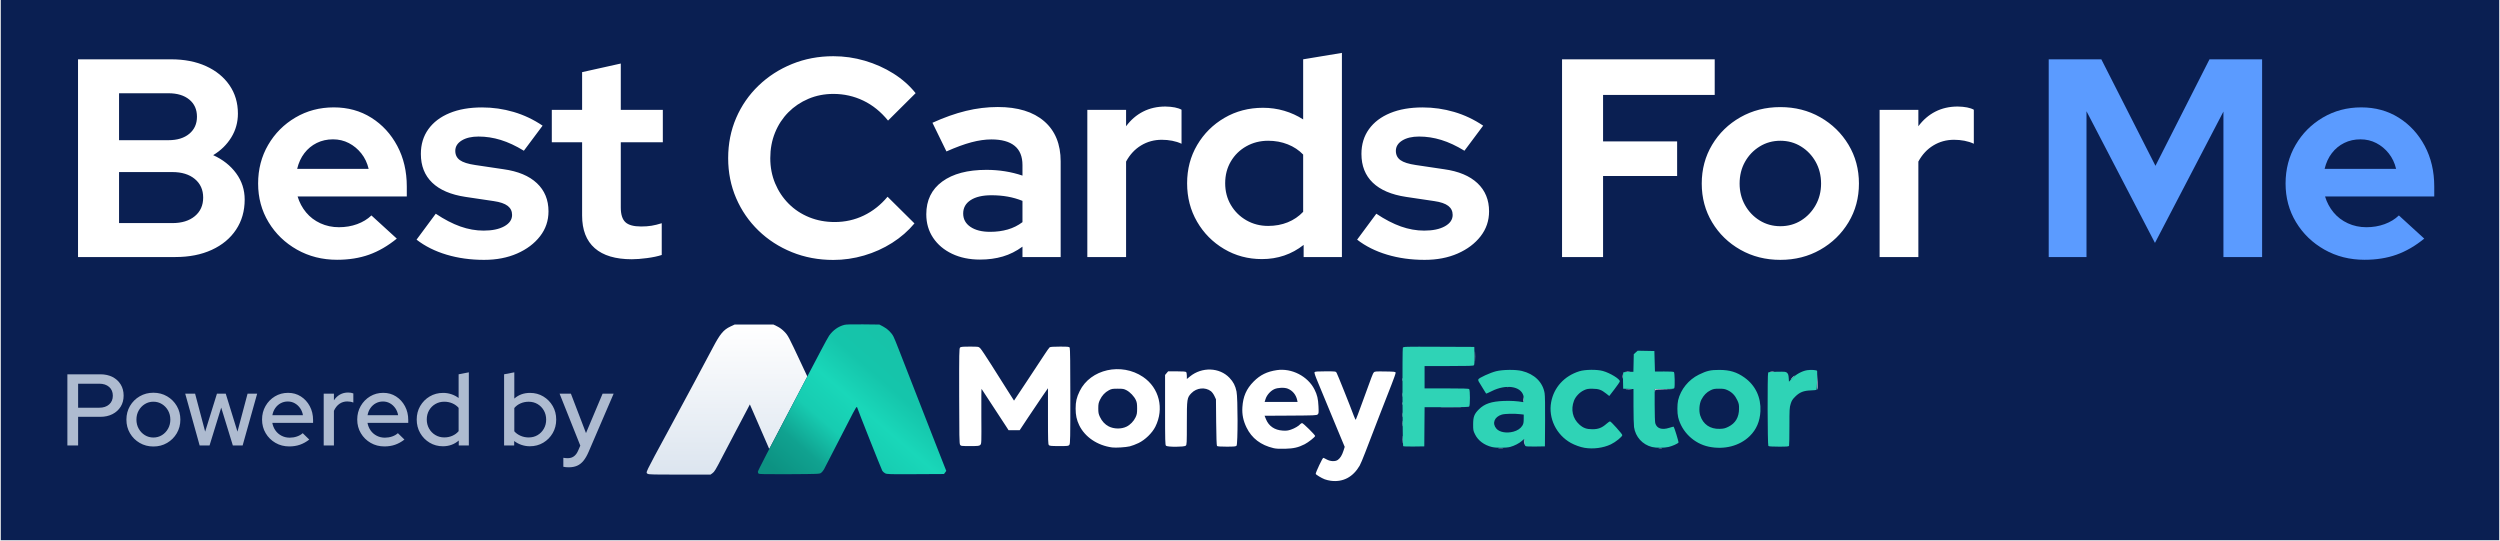
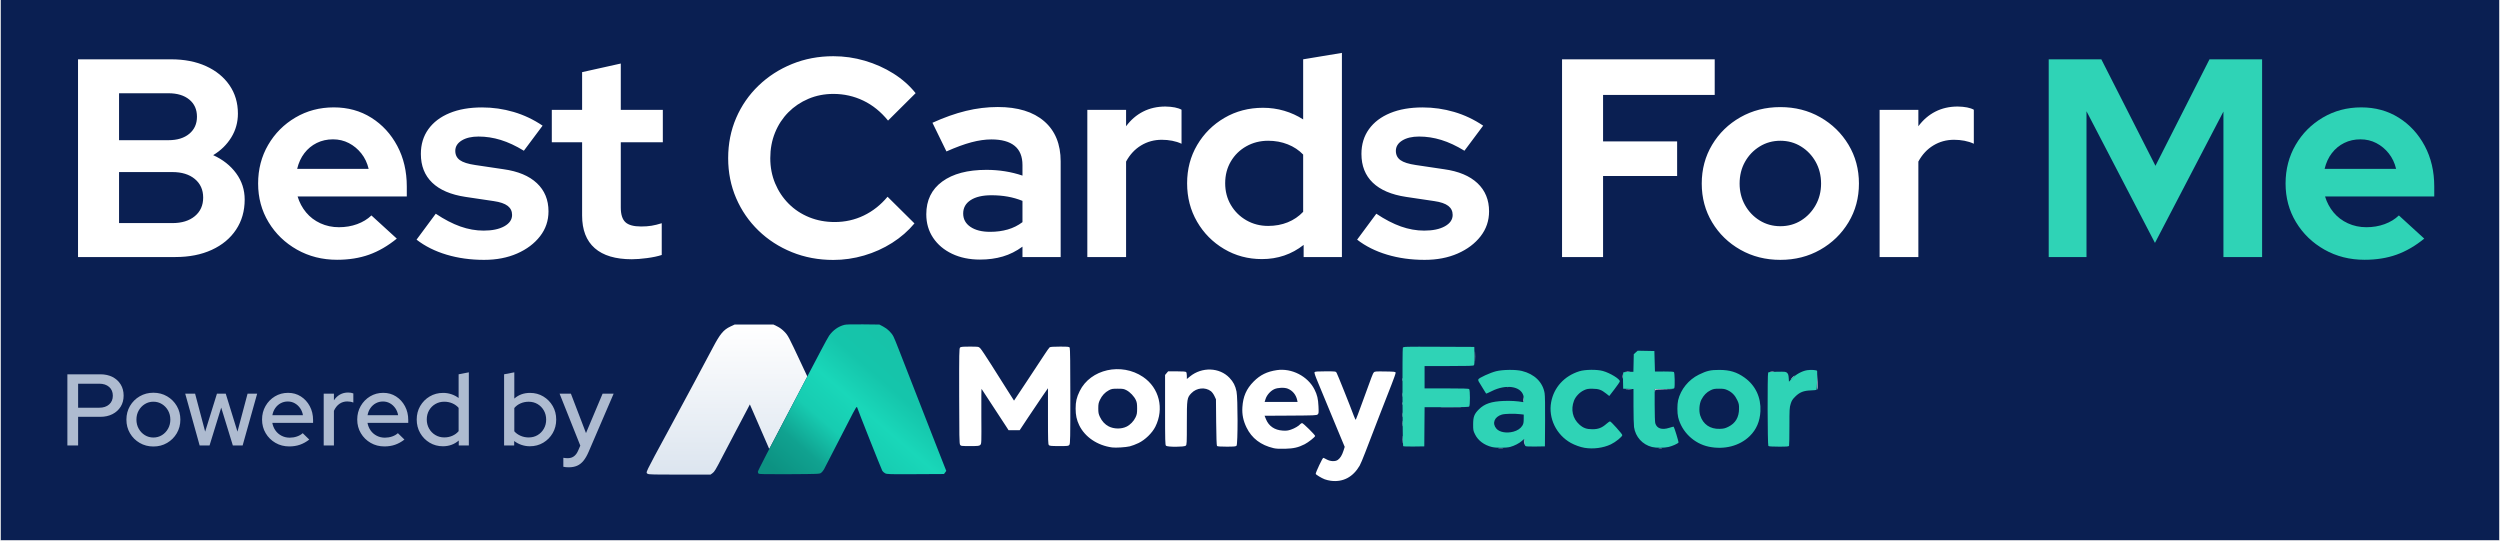
<svg xmlns="http://www.w3.org/2000/svg" viewBox="-30.0 -30.0 1263.6 273.2" width="2527" height="546" role="img" aria-label="Best Cards For Me, Powered by MoneyFactor">
  <defs>
    <linearGradient id="gwsdark" x1="0" y1="0" x2="0" y2="1">
      <stop offset="0" stop-color="#FFFFFF" />
      <stop offset="1" stop-color="#DCE5EF" />
    </linearGradient>
    <linearGradient id="gtsdark" gradientUnits="userSpaceOnUse" x1="339.1" y1="501.7" x2="532.6" y2="279.6">
      <stop offset="0.00" stop-color="#0C9282" />
      <stop offset="0.20" stop-color="#10A290" />
      <stop offset="0.40" stop-color="#17CCB1" />
      <stop offset="0.60" stop-color="#19D7B9" />
      <stop offset="0.80" stop-color="#15C5AB" />
      <stop offset="1.00" stop-color="#17C3A9" />
    </linearGradient>
  </defs>
  <rect x="-30.0" y="-30.0" width="1263.6" height="273.2" fill="#0A1F52" />
  <path fill="#FFFFFF" d="M9.05 100.0V0.0H56.087Q66.211 0.0 73.796 3.451Q81.38 6.901 85.648 13.098Q89.916 19.294 89.916 27.459Q89.916 34.044 86.563 39.502Q83.209 44.96 77.401 48.473Q84.759 51.803 89.049 57.678Q93.34 63.553 93.34 70.934Q93.34 79.608 88.972 86.17Q84.604 92.732 76.704 96.366Q68.805 100.0 58.314 100.0ZM29.799 40.903H54.797Q61.433 40.903 65.32 37.666Q69.207 34.429 69.207 29.034Q69.207 23.537 65.32 20.351Q61.433 17.165 54.797 17.165H29.799ZM29.799 82.835H56.739Q63.901 82.835 68.124 79.334Q72.346 75.833 72.346 69.93Q72.346 64.026 68.124 60.525Q63.901 57.024 56.739 57.024H29.799ZM140.07 101.388Q128.861 101.388 119.786 96.255Q110.71 91.121 105.423 82.384Q100.135 73.648 100.135 62.809Q100.135 52.01 105.208 43.294Q110.282 34.577 119 29.444Q127.718 24.31 138.396 24.31Q149.097 24.31 157.406 29.546Q165.716 34.783 170.524 43.807Q175.332 52.831 175.332 64.348V69.378H120.107Q121.477 73.915 124.402 77.435Q127.326 80.954 131.644 82.937Q135.962 84.919 141.012 84.919Q145.968 84.919 150.227 83.359Q154.487 81.799 157.443 78.964L170.274 90.684Q163.453 96.241 156.234 98.815Q149.016 101.388 140.07 101.388ZM119.879 55.408H156.038Q154.976 50.93 152.337 47.603Q149.698 44.276 146.032 42.373Q142.366 40.471 138.008 40.471Q133.507 40.471 129.801 42.302Q126.095 44.133 123.538 47.46Q120.982 50.787 119.879 55.408ZM214.409 101.429Q204.217 101.429 195.457 98.808Q186.696 96.187 180.264 91.209L189.976 78.092Q196.515 82.459 202.413 84.548Q208.31 86.638 214.185 86.638Q220.704 86.638 224.645 84.452Q228.585 82.266 228.585 78.706Q228.585 75.839 226.346 74.12Q224.107 72.4 219.302 71.708L205.026 69.584Q193.901 67.909 188.174 62.385Q182.447 56.861 182.447 47.857Q182.447 40.626 186.234 35.347Q190.022 30.068 196.966 27.2Q203.909 24.332 213.409 24.332Q221.574 24.332 229.354 26.618Q237.135 28.903 244.014 33.555L234.543 46.239Q228.441 42.507 222.849 40.784Q217.258 39.06 211.606 39.06Q206.332 39.06 203.095 41.063Q199.857 43.066 199.857 46.3Q199.857 49.31 202.179 50.989Q204.501 52.668 209.962 53.463L224.238 55.587Q235.26 57.119 241.13 62.643Q247 68.167 247 76.903Q247 83.97 242.733 89.483Q238.465 94.996 231.144 98.212Q223.823 101.429 214.409 101.429ZM289.135 101.121Q276.771 101.121 270.385 95.512Q264.0 89.903 264.0 79.012V41.944H248.674V25.555H264.0V6.489L283.562 2.133V25.555H304.825V41.944H283.562V74.964Q283.562 80.165 285.876 82.357Q288.191 84.549 293.843 84.549Q296.741 84.549 299.098 84.172Q301.455 83.795 304.272 82.897V98.956Q301.25 99.956 296.815 100.538Q292.38 101.121 289.135 101.121ZM391.062 101.469Q379.795 101.469 370.11 97.54Q360.425 93.612 353.179 86.592Q345.934 79.571 341.902 70.214Q337.871 60.857 337.871 50.0Q337.871 39.04 341.902 29.683Q345.934 20.326 353.23 13.306Q360.527 6.286 370.212 2.357Q379.897 -1.571 391.062 -1.571Q399.227 -1.571 407.006 0.716Q414.785 3.004 421.409 7.16Q428.034 11.316 432.686 17.115L418.73 30.986Q413.284 24.272 406.2 20.885Q399.117 17.499 391.062 17.499Q384.298 17.499 378.46 19.975Q372.622 22.451 368.302 26.811Q363.982 31.171 361.578 37.081Q359.173 42.99 359.173 50.0Q359.173 56.867 361.629 62.745Q364.085 68.624 368.476 73.035Q372.867 77.447 378.828 79.871Q384.789 82.296 391.759 82.296Q399.608 82.296 406.446 79.012Q413.284 75.728 418.485 69.505L432.093 82.988Q427.4 88.644 420.827 92.82Q414.254 96.996 406.598 99.232Q398.942 101.469 391.062 101.469ZM465.223 101.286Q457.264 101.286 451.13 98.366Q444.996 95.447 441.536 90.282Q438.076 85.117 438.076 78.38Q438.076 67.724 446.15 61.816Q454.223 55.907 468.495 55.907Q478.117 55.907 486.724 58.815V53.491Q486.724 46.972 482.739 43.744Q478.755 40.515 471.008 40.515Q466.338 40.515 460.878 41.964Q455.419 43.413 448.272 46.596L441.193 32.091Q450.036 28.068 458.096 26.098Q466.155 24.127 474.266 24.127Q489.376 24.127 497.708 31.325Q506.04 38.523 506.04 51.652V100.0H486.724V94.744Q482.072 98.169 476.8 99.727Q471.527 101.286 465.223 101.286ZM456.737 77.992Q456.737 82.247 460.423 84.75Q464.109 87.253 470.364 87.253Q475.151 87.253 479.257 86.074Q483.362 84.895 486.724 82.354V71.594Q483.117 70.133 479.245 69.443Q475.374 68.753 471.038 68.753Q464.314 68.753 460.525 71.204Q456.737 73.656 456.737 77.992ZM519.523 100.0V25.555H539.125V33.851Q542.718 28.998 547.739 26.44Q552.759 23.881 559.022 23.881Q564.481 23.984 567.173 25.497V42.702Q565.008 41.68 562.433 41.189Q559.857 40.698 557.179 40.698Q551.429 40.698 546.705 43.56Q541.982 46.423 539.125 51.718V100.0ZM607.839 101.04Q597.326 101.04 588.69 95.921Q580.054 90.802 575.023 82.123Q569.992 73.443 569.992 62.706Q569.992 51.97 575.085 43.325Q580.179 34.68 588.901 29.598Q597.623 24.515 608.392 24.515Q613.926 24.515 619.081 26.022Q624.237 27.529 628.684 30.4V0.0L648.286 -3.25V100.0H628.93V93.865Q619.809 101.04 607.839 101.04ZM610.994 84.263Q616.374 84.263 620.877 82.442Q625.38 80.62 628.684 77.137V48.173Q625.483 44.833 620.899 43.011Q616.314 41.189 610.994 41.189Q604.914 41.189 599.944 43.986Q594.975 46.782 592.11 51.648Q589.246 56.514 589.246 62.666Q589.246 68.787 592.13 73.683Q595.014 78.579 599.971 81.421Q604.929 84.263 610.994 84.263ZM690.123 101.429Q679.932 101.429 671.171 98.808Q662.41 96.187 655.978 91.209L665.69 78.092Q672.229 82.459 678.127 84.548Q684.024 86.638 689.899 86.638Q696.419 86.638 700.359 84.452Q704.3 82.266 704.3 78.706Q704.3 75.839 702.06 74.12Q699.821 72.4 695.016 71.708L680.74 69.584Q669.616 67.909 663.888 62.385Q658.161 56.861 658.161 47.857Q658.161 40.626 661.949 35.347Q665.736 30.068 672.68 27.2Q679.624 24.332 689.123 24.332Q697.288 24.332 705.068 26.618Q712.849 28.903 719.728 33.555L710.258 46.239Q704.155 42.507 698.563 40.784Q692.972 39.06 687.32 39.06Q682.046 39.06 678.809 41.063Q675.572 43.066 675.572 46.3Q675.572 49.31 677.893 50.989Q680.215 52.668 685.676 53.463L699.952 55.587Q710.974 57.119 716.844 62.643Q722.714 68.167 722.714 76.903Q722.714 83.97 718.447 89.483Q714.179 94.996 706.858 98.212Q699.537 101.429 690.123 101.429ZM759.622 100.0V0.0H836.837V18.026H780.37V41.529H817.827V59.002H780.37V100.0ZM870.03 101.429Q858.861 101.429 849.823 96.309Q840.784 91.189 835.531 82.433Q830.278 73.677 830.278 62.844Q830.278 52.01 835.531 43.225Q840.784 34.441 849.823 29.304Q858.861 24.167 870.03 24.167Q881.211 24.167 890.217 29.298Q899.224 34.428 904.503 43.202Q909.783 51.976 909.783 62.832Q909.783 73.688 904.503 82.44Q899.224 91.193 890.217 96.311Q881.211 101.429 870.03 101.429ZM870.03 84.406Q875.879 84.406 880.517 81.517Q885.155 78.628 887.894 73.738Q890.632 68.849 890.632 62.848Q890.632 56.736 887.901 51.856Q885.171 46.976 880.485 44.083Q875.8 41.189 870.042 41.189Q864.284 41.189 859.587 44.083Q854.889 46.976 852.159 51.838Q849.429 56.701 849.429 62.849Q849.429 68.846 852.159 73.733Q854.889 78.62 859.579 81.513Q864.268 84.406 870.03 84.406ZM920.237 100.0V25.555H939.839V33.851Q943.433 28.998 948.453 26.44Q953.473 23.881 959.737 23.881Q965.195 23.984 967.887 25.497V42.702Q965.722 41.68 963.147 41.189Q960.572 40.698 957.893 40.698Q952.143 40.698 947.42 43.56Q942.696 46.423 939.839 51.718V100.0Z" />
-   <path fill="#5B9BFF" d="M1005.765 100.0V0.0H1032.378L1059.749 53.863L1087.078 0.0H1113.692V100.0H1094.131V26.425L1059.503 92.857L1024.875 26.26V100.0ZM1165.499 101.388Q1154.29 101.388 1145.214 96.255Q1136.139 91.121 1130.851 82.384Q1125.563 73.648 1125.563 62.809Q1125.563 52.01 1130.637 43.294Q1135.71 34.577 1144.429 29.444Q1153.147 24.31 1163.825 24.31Q1174.525 24.31 1182.835 29.546Q1191.145 34.783 1195.953 43.807Q1200.761 52.831 1200.761 64.348V69.378H1145.535Q1146.906 73.915 1149.83 77.435Q1152.755 80.954 1157.073 82.937Q1161.39 84.919 1166.441 84.919Q1171.396 84.919 1175.656 83.359Q1179.915 81.799 1182.871 78.964L1195.702 90.684Q1188.881 96.241 1181.663 98.815Q1174.445 101.388 1165.499 101.388ZM1145.308 55.408H1181.467Q1180.404 50.93 1177.766 47.603Q1175.127 44.276 1171.461 42.373Q1167.795 40.471 1163.437 40.471Q1158.936 40.471 1155.229 42.302Q1151.523 44.133 1148.967 47.46Q1146.411 50.787 1145.308 55.408Z" />
+   <path fill="#2FD3B6" d="M1005.765 100.0V0.0H1032.378L1059.749 53.863L1087.078 0.0H1113.692V100.0H1094.131V26.425L1059.503 92.857L1024.875 26.26V100.0ZM1165.499 101.388Q1154.29 101.388 1145.214 96.255Q1136.139 91.121 1130.851 82.384Q1125.563 73.648 1125.563 62.809Q1125.563 52.01 1130.637 43.294Q1135.71 34.577 1144.429 29.444Q1153.147 24.31 1163.825 24.31Q1174.525 24.31 1182.835 29.546Q1191.145 34.783 1195.953 43.807Q1200.761 52.831 1200.761 64.348V69.378H1145.535Q1146.906 73.915 1149.83 77.435Q1152.755 80.954 1157.073 82.937Q1161.39 84.919 1166.441 84.919Q1171.396 84.919 1175.656 83.359Q1179.915 81.799 1182.871 78.964L1195.702 90.684Q1188.881 96.241 1181.663 98.815Q1174.445 101.388 1165.499 101.388ZM1145.308 55.408H1181.467Q1180.404 50.93 1177.766 47.603Q1175.127 44.276 1171.461 42.373Q1167.795 40.471 1163.437 40.471Q1158.936 40.471 1155.229 42.302Q1151.523 44.133 1148.967 47.46Q1146.411 50.787 1145.308 55.408Z" />
  <path fill="#AEBBD0" d="M3.666 195.31V159.31H20.306Q23.855 159.31 26.498 160.665Q29.142 162.02 30.628 164.445Q32.115 166.871 32.115 170.085Q32.115 173.253 30.628 175.671Q29.142 178.088 26.473 179.454Q23.803 180.819 20.306 180.819H9.096V195.31ZM9.096 176.213H19.781Q22.922 176.213 24.788 174.56Q26.653 172.907 26.653 170.136Q26.653 167.35 24.788 165.708Q22.922 164.065 19.781 164.065H9.096ZM47.166 195.824Q43.36 195.824 40.248 194.021Q37.137 192.218 35.329 189.134Q33.52 186.05 33.52 182.235Q33.52 178.419 35.329 175.331Q37.137 172.243 40.248 170.438Q43.36 168.632 47.166 168.632Q51.004 168.632 54.095 170.437Q57.187 172.242 58.999 175.328Q60.812 178.414 60.812 182.233Q60.812 186.052 58.999 189.135Q57.187 192.218 54.095 194.021Q51.004 195.824 47.166 195.824ZM47.166 191.284Q49.572 191.284 51.512 190.071Q53.451 188.859 54.597 186.806Q55.742 184.754 55.742 182.236Q55.742 179.67 54.598 177.634Q53.454 175.598 51.507 174.385Q49.56 173.172 47.168 173.172Q44.775 173.172 42.827 174.385Q40.878 175.598 39.734 177.632Q38.59 179.665 38.59 182.236Q38.59 184.754 39.734 186.806Q40.878 188.858 42.826 190.071Q44.773 191.284 47.166 191.284ZM70.565 195.31 63.267 169.11H68.26L73.35 188.304L79.314 169.11H83.761L89.689 188.32L94.799 169.11H99.653L92.304 195.31H87.352L81.47 176.157L75.568 195.31ZM115.859 195.788Q112.017 195.788 108.9 193.983Q105.783 192.177 103.955 189.097Q102.126 186.016 102.126 182.2Q102.126 178.419 103.877 175.357Q105.629 172.294 108.617 170.489Q111.605 168.684 115.278 168.684Q118.894 168.684 121.746 170.504Q124.598 172.325 126.264 175.434Q127.931 178.543 127.931 182.432V183.878H107.32Q107.706 186.026 108.909 187.723Q110.112 189.419 111.988 190.39Q113.865 191.362 116.091 191.362Q118.004 191.362 119.752 190.768Q121.5 190.174 122.693 189.089L126.002 192.321Q123.719 194.085 121.27 194.937Q118.822 195.788 115.859 195.788ZM107.345 180.008H122.809Q122.47 177.988 121.37 176.425Q120.269 174.862 118.671 173.963Q117.072 173.063 115.16 173.063Q113.196 173.063 111.561 173.937Q109.926 174.811 108.824 176.374Q107.721 177.936 107.345 180.008ZM133.307 195.31V169.11H138.475V172.483Q139.704 170.586 141.522 169.558Q143.34 168.529 145.66 168.529Q147.26 168.545 148.294 168.982V173.609Q147.579 173.306 146.802 173.172Q146.025 173.038 145.232 173.038Q142.99 173.038 141.247 174.261Q139.504 175.485 138.475 177.778V195.31ZM163.996 195.788Q160.154 195.788 157.037 193.983Q153.92 192.177 152.092 189.097Q150.263 186.016 150.263 182.2Q150.263 178.419 152.015 175.357Q153.766 172.294 156.754 170.489Q159.743 168.684 163.415 168.684Q167.031 168.684 169.883 170.504Q172.735 172.325 174.402 175.434Q176.068 178.543 176.068 182.432V183.878H155.457Q155.843 186.026 157.046 187.723Q158.249 189.419 160.126 190.39Q162.002 191.362 164.228 191.362Q166.141 191.362 167.889 190.768Q169.637 190.174 170.83 189.089L174.14 192.321Q171.856 194.085 169.407 194.937Q166.959 195.788 163.996 195.788ZM155.483 180.008H170.947Q170.607 177.988 169.507 176.425Q168.407 174.862 166.808 173.963Q165.209 173.063 163.297 173.063Q161.333 173.063 159.698 173.937Q158.063 174.811 156.961 176.374Q155.858 177.936 155.483 180.008ZM193.588 195.705Q189.91 195.705 186.89 193.902Q183.869 192.099 182.109 189.042Q180.349 185.985 180.349 182.184Q180.349 178.384 182.118 175.347Q183.888 172.309 186.921 170.512Q189.955 168.714 193.701 168.714Q195.85 168.714 197.853 169.375Q199.856 170.036 201.543 171.305V159.31L206.71 158.311V195.31H201.609V192.801Q198.262 195.705 193.588 195.705ZM194.273 191.233Q196.489 191.233 198.378 190.405Q200.267 189.578 201.543 188.066V176.287Q200.283 174.827 198.381 173.999Q196.48 173.172 194.273 173.172Q191.802 173.172 189.782 174.341Q187.763 175.509 186.599 177.543Q185.434 179.577 185.434 182.148Q185.434 184.715 186.602 186.768Q187.769 188.822 189.786 190.027Q191.804 191.233 194.273 191.233ZM224.542 195.31V159.31L229.709 158.311V171.588Q232.97 168.714 237.664 168.714Q241.393 168.714 244.387 170.52Q247.38 172.325 249.141 175.362Q250.903 178.399 250.903 182.2Q250.903 186 249.134 189.055Q247.364 192.11 244.348 193.908Q241.331 195.705 237.551 195.705Q235.397 195.705 233.363 195.019Q231.329 194.333 229.643 193.048V195.31ZM236.979 191.248Q239.504 191.248 241.494 190.061Q243.483 188.873 244.65 186.837Q245.818 184.801 245.818 182.236Q245.818 179.67 244.65 177.616Q243.483 175.562 241.486 174.375Q239.488 173.187 236.979 173.187Q234.763 173.187 232.874 174.015Q230.985 174.842 229.709 176.354V188.133Q230.969 189.578 232.892 190.413Q234.815 191.248 236.979 191.248ZM257.232 206.346Q256.434 206.346 255.706 206.269Q254.978 206.192 254.505 206.074V201.529Q255.426 201.735 256.789 201.735Q260.369 201.735 262.009 197.878L263.088 195.382L252.612 169.11H258.33L265.965 189.04L274.361 169.11H279.946L267.29 198.532Q266.086 201.325 264.682 203.046Q263.277 204.767 261.469 205.557Q259.66 206.346 257.232 206.346Z" />
  <g transform="translate(268.37 65.25) scale(0.29762)">
    <path fill-rule="evenodd" fill="url(#gwsdark)" d="M96.91 485.23C93.16 482.60 90.98 487.18 131.99 411.50C156.54 366.18 196.40 291.88 207.57 270.59C219.68 247.52 225.66 240.33 237.22 234.91L244.50 231.50L277.50 231.50L310.50 231.50L317.06 234.71C321.33 236.80 325.62 240.02 329.34 243.92C335.39 250.26 336.01 251.44 358.61 299.65L368.06 319.80L355.20 344.15C348.12 357.54 336.10 380.43 328.49 395.00C320.87 409.57 312.10 426.33 309.00 432.23L303.35 442.96L295.22 424.23C290.75 413.93 283.33 396.89 278.74 386.36L270.39 367.21L265.36 376.86C262.60 382.16 254.03 398.43 246.32 413.00C238.61 427.57 228.58 446.70 224.03 455.50C211.92 478.89 210.22 481.71 206.69 484.22L203.50 486.50L151.16 486.53C108.98 486.56 98.46 486.31 96.91 485.23Z" />
    <path fill-rule="evenodd" fill="url(#gtsdark)" d="M285.23 484.83C284.55 484.15 284.00 482.78 284.00 481.77C284.00 479.86 298.95 451.00 359.74 335.50C370.74 314.60 384.80 287.82 390.99 276.00C397.18 264.18 403.50 252.70 405.03 250.50C411.52 241.19 420.82 234.58 431.07 232.00C434.13 231.23 444.70 230.96 463.07 231.18L490.50 231.50L496.85 234.82C504.26 238.68 511.15 245.38 514.49 251.98C515.79 254.54 519.78 264.26 523.37 273.57C526.95 282.88 533.79 300.40 538.56 312.50C543.33 324.60 554.31 352.73 562.96 375.00C571.61 397.27 584.42 430.07 591.44 447.88L604.19 480.26L602.24 482.88L600.28 485.50L551.89 485.76C507.05 486.00 503.26 485.89 500.17 484.23C498.34 483.25 496.21 481.33 495.43 479.97C493.73 476.98 453.00 374.33 453.00 373.03C453.00 372.53 452.59 371.86 452.09 371.55C451.59 371.24 448.61 376.06 445.46 382.25C434.80 403.26 398.64 473.48 396.41 477.50C395.20 479.70 393.00 482.40 391.53 483.50C388.95 485.43 387.07 485.51 337.65 485.78C298.26 485.99 286.17 485.77 285.23 484.83Z" />
    <path fill-rule="evenodd" fill="#FFFFFF" d="M1257.74 497.00C1254.57 496.59 1249.84 495.46 1247.24 494.47C1241.93 492.47 1232.00 486.45 1232.00 485.23C1232.00 482.41 1243.56 458.00 1244.89 458.00C1245.36 458.00 1247.94 459.22 1250.61 460.72C1256.93 464.25 1265.42 464.56 1269.67 461.41C1273.77 458.37 1276.67 453.67 1279.12 446.07L1281.27 439.38L1269.00 409.94C1262.25 393.75 1254.72 375.55 1252.25 369.50C1244.77 351.16 1243.52 348.14 1236.14 330.59C1230.72 317.71 1229.29 313.35 1230.14 312.34C1230.98 311.32 1235.34 311.00 1248.60 311.00C1265.50 311.00 1265.99 311.06 1267.40 313.25C1268.78 315.41 1290.69 370.16 1296.60 386.23C1298.16 390.48 1299.75 393.63 1300.12 393.23C1300.50 392.83 1305.61 379.23 1311.49 363.00C1327.92 317.66 1329.08 314.63 1330.77 312.73C1332.19 311.14 1334.16 310.98 1349.91 311.23C1365.82 311.47 1367.51 311.67 1367.82 313.28C1368.00 314.25 1364.98 323.03 1361.11 332.78C1353.91 350.88 1328.16 417.34 1316.01 449.19C1312.30 458.92 1308.09 468.87 1306.67 471.30C1295.25 490.79 1278.39 499.64 1257.74 497.00ZM1160.50 441.57C1138.67 436.45 1123.30 424.75 1114.43 406.51C1108.80 394.93 1106.61 384.24 1107.38 372.00C1108.52 353.74 1114.19 340.77 1126.46 328.38C1137.61 317.12 1149.29 311.38 1166.00 308.94C1191.23 305.25 1218.55 319.31 1229.92 341.84C1234.52 350.96 1236.10 357.65 1236.70 370.50C1237.21 381.52 1237.09 382.64 1235.31 384.24C1233.53 385.83 1229.53 386.00 1189.23 386.24L1145.10 386.50L1147.50 392.41C1152.24 404.06 1162.08 410.79 1175.70 411.70C1182.04 412.12 1184.70 411.81 1189.92 410.04C1196.23 407.90 1203.35 403.70 1205.93 400.58C1206.65 399.71 1208.00 399.00 1208.93 399.00C1210.77 399.00 1231.00 419.01 1231.00 420.82C1231.00 422.59 1219.35 431.79 1213.16 434.92C1202.30 440.40 1194.66 442.16 1180.00 442.58C1170.66 442.85 1164.65 442.54 1160.50 441.57ZM1542.73 441.28C1544.50 441.06 1547.65 441.05 1549.73 441.27C1551.80 441.49 1550.35 441.67 1546.50 441.67C1542.65 441.68 1540.95 441.50 1542.73 441.28ZM1815.26 441.28C1816.78 441.05 1819.03 441.06 1820.26 441.30C1821.49 441.53 1820.25 441.72 1817.50 441.71C1814.75 441.71 1813.74 441.51 1815.26 441.28ZM886.00 440.35C861.02 437.01 839.68 422.58 830.04 402.50C825.72 393.51 824.00 385.46 824.00 374.32C824.00 362.45 825.68 355.22 830.95 344.50C849.23 307.26 901.75 295.55 938.60 320.50C966.13 339.14 974.83 374.46 959.45 405.14C954.08 415.84 942.16 427.42 930.89 432.86C926.28 435.09 919.58 437.62 916.00 438.48C909.27 440.10 892.12 441.17 886.00 440.35ZM977.57 437.43C976.18 436.04 976.00 429.13 976.00 376.51L976.00 317.15L978.59 314.08L981.18 311.00L995.89 311.00C1006.00 311.00 1010.98 311.38 1011.80 312.20C1012.46 312.86 1013.00 315.79 1013.00 318.71L1013.00 324.02L1018.33 319.68C1038.62 303.16 1068.42 304.17 1085.39 321.97C1092.06 328.96 1095.38 335.39 1097.42 345.27C1099.77 356.63 1099.77 435.08 1097.43 437.43C1096.14 438.72 1093.13 439.00 1080.55 439.00C1069.52 439.00 1064.96 438.65 1064.22 437.75C1063.57 436.96 1063.06 422.18 1062.83 397.50L1062.47 358.50L1059.86 352.89C1058.38 349.73 1055.77 346.17 1053.87 344.74C1044.18 337.42 1029.70 338.87 1020.81 348.03C1013.23 355.85 1013.00 357.37 1013.00 399.53C1013.00 433.29 1012.88 435.80 1011.17 437.35C1008.53 439.74 979.95 439.81 977.57 437.43ZM627.62 435.75C626.41 433.85 626.17 420.93 626.08 352.84C625.98 280.39 626.13 272.01 627.55 270.59C628.86 269.28 631.76 269.00 644.06 269.00C658.96 269.00 658.97 269.00 661.86 271.75C663.45 273.26 671.84 285.75 680.49 299.50C689.15 313.25 701.42 332.66 707.77 342.64L719.30 360.77L741.30 327.64C753.40 309.41 766.65 289.32 770.74 283.00C774.82 276.68 778.89 270.94 779.78 270.25C780.91 269.37 786.06 269.00 797.16 269.00C811.73 269.00 813.01 269.15 813.96 270.93C814.65 272.22 815.00 299.74 815.00 353.21C815.00 424.31 814.82 433.81 813.44 435.78C811.95 437.92 811.28 438.00 796.01 438.00C782.92 438.00 779.87 437.73 778.57 436.43C777.19 435.04 777.00 429.20 777.00 387.27L777.00 339.68L767.38 353.59C762.09 361.24 751.28 377.29 743.36 389.25L728.96 411.00L719.47 411.00L709.99 411.00L705.66 404.25C696.98 390.72 664.76 341.48 664.14 340.80C663.79 340.41 663.63 361.21 663.78 387.02C664.05 433.02 664.02 433.98 662.03 435.97C660.17 437.83 658.74 438.00 644.52 438.00C629.56 438.00 629.00 437.92 627.62 435.75ZM1379.37 427.00C1379.37 421.23 1379.54 418.86 1379.74 421.75C1379.94 424.64 1379.94 429.36 1379.74 432.25C1379.54 435.14 1379.37 432.77 1379.37 427.00ZM1585.85 431.00C1585.66 428.25 1585.84 426.00 1586.25 426.00C1586.66 426.00 1587.00 428.25 1587.00 431.00C1587.00 437.45 1586.29 437.45 1585.85 431.00ZM910.45 405.02C916.70 402.00 922.75 395.77 925.85 389.16C928.13 384.28 928.50 382.19 928.50 374.00C928.50 366.38 928.07 363.58 926.34 359.82C923.43 353.52 916.67 346.40 910.54 343.16C906.06 340.79 904.40 340.50 895.50 340.50C886.59 340.50 884.96 340.79 880.50 343.16C873.82 346.72 868.70 352.22 865.30 359.50C862.92 364.59 862.50 366.78 862.50 374.00C862.50 381.22 862.92 383.41 865.30 388.50C868.69 395.75 873.87 401.34 880.23 404.59C889.15 409.16 901.55 409.33 910.45 405.02ZM1379.34 399.50C1379.35 395.10 1379.52 393.42 1379.73 395.78C1379.94 398.13 1379.94 401.73 1379.73 403.78C1379.51 405.82 1379.34 403.90 1379.34 399.50ZM1379.32 385.00C1379.32 381.43 1379.50 379.96 1379.72 381.75C1379.95 383.54 1379.95 386.46 1379.72 388.25C1379.50 390.04 1379.32 388.57 1379.32 385.00ZM1951.29 374.50C1951.29 371.75 1951.49 370.74 1951.72 372.26C1951.95 373.78 1951.94 376.03 1951.70 377.26C1951.47 378.49 1951.28 377.25 1951.29 374.50ZM1447.25 372.25C1455.36 372.08 1468.64 372.08 1476.75 372.25C1484.86 372.42 1478.22 372.56 1462.00 372.56C1445.78 372.56 1439.14 372.42 1447.25 372.25ZM1379.25 365.50C1379.26 363.30 1379.47 362.52 1379.71 363.76C1379.95 365.01 1379.94 366.81 1379.69 367.76C1379.44 368.72 1379.24 367.70 1379.25 365.50ZM1584.98 358.70L1585.46 353.50L1585.80 357.89C1585.98 360.30 1585.76 362.64 1585.31 363.09C1584.87 363.54 1584.72 361.56 1584.98 358.70ZM1200.46 359.75C1198.54 350.87 1192.85 343.93 1184.73 340.53C1178.95 338.12 1167.56 338.53 1161.46 341.37C1155.09 344.33 1148.93 351.28 1146.82 357.88L1145.18 363.00L1173.17 363.00L1201.16 363.00L1200.46 359.75ZM1379.31 350.50C1379.32 347.20 1379.50 345.97 1379.72 347.77C1379.95 349.57 1379.94 352.27 1379.71 353.77C1379.49 355.27 1379.30 353.80 1379.31 350.50ZM1808.15 344.25L1808.00 341.00L1823.75 341.22L1839.50 341.44L1824.31 341.75L1809.13 342.05L1808.71 344.78C1808.33 347.28 1808.29 347.24 1808.15 344.25ZM2084.00 329.70L2084.49 316.50L2084.78 328.92C2084.94 335.75 2084.71 341.69 2084.28 342.12C2083.85 342.55 2083.72 336.97 2084.00 329.70ZM1759.75 341.27C1762.09 341.06 1765.91 341.06 1768.25 341.27C1770.59 341.48 1768.67 341.65 1764.00 341.65C1759.33 341.65 1757.41 341.48 1759.75 341.27ZM1555.75 337.29C1556.99 337.06 1559.01 337.06 1560.25 337.29C1561.49 337.53 1560.47 337.73 1558.00 337.73C1555.53 337.73 1554.51 337.53 1555.75 337.29ZM1379.27 325.00C1379.27 322.52 1379.47 321.51 1379.71 322.75C1379.94 323.99 1379.94 326.01 1379.71 327.25C1379.47 328.49 1379.27 327.48 1379.27 325.00ZM1753.31 319.50C1753.32 316.20 1753.50 314.97 1753.72 316.77C1753.95 318.57 1753.94 321.27 1753.71 322.77C1753.49 324.27 1753.30 322.80 1753.31 319.50ZM2042.00 321.50C2043.87 319.57 2045.62 318.00 2045.89 318.00C2046.17 318.00 2044.87 319.57 2043.00 321.50C2041.13 323.43 2039.38 325.00 2039.11 325.00C2038.83 325.00 2040.13 323.43 2042.00 321.50ZM1758.73 311.28C1760.50 311.06 1763.65 311.05 1765.73 311.27C1767.80 311.49 1766.35 311.67 1762.50 311.67C1758.65 311.68 1756.95 311.50 1758.73 311.28ZM2004.77 311.28C2006.57 311.05 2009.27 311.06 2010.77 311.29C2012.27 311.51 2010.80 311.70 2007.50 311.69C2004.20 311.68 2002.97 311.50 2004.77 311.28ZM1502.39 285.50C1502.40 277.80 1502.55 274.78 1502.74 278.79C1502.93 282.81 1502.93 289.11 1502.74 292.79C1502.55 296.48 1502.39 293.20 1502.39 285.50Z" />
    <path fill-rule="evenodd" fill="#2FD3B6" d="M1688.76 440.97C1681.73 439.78 1672.27 436.40 1665.62 432.70C1640.78 418.89 1627.10 390.61 1632.09 363.43C1636.71 338.29 1654.43 318.86 1680.04 310.85C1689.71 307.83 1709.82 307.59 1719.92 310.37C1732.38 313.81 1749.43 324.30 1748.80 328.14C1748.63 329.14 1744.53 335.12 1739.67 341.44L1730.84 352.92L1725.67 348.83C1717.41 342.28 1712.88 340.67 1702.50 340.58C1694.74 340.51 1692.71 340.87 1687.81 343.17C1680.42 346.63 1673.61 353.79 1670.90 360.92C1665.20 375.95 1668.58 391.06 1679.94 401.33C1686.59 407.33 1692.07 409.34 1702.00 409.40C1712.00 409.47 1718.45 406.99 1726.15 400.14C1728.71 397.86 1731.41 396.04 1732.15 396.10C1733.96 396.22 1753.00 417.44 1753.00 419.32C1753.00 422.07 1741.69 431.23 1733.50 435.11C1720.58 441.24 1703.57 443.46 1688.76 440.97ZM1531.35 439.58C1518.29 436.41 1507.93 428.66 1502.79 418.22C1499.69 411.93 1499.50 410.93 1499.53 401.02C1499.57 388.22 1501.38 383.49 1509.24 375.64C1518.78 366.10 1530.43 362.15 1551.50 361.31C1563.22 360.84 1574.21 361.50 1584.44 363.31C1586.02 363.59 1586.32 357.22 1584.96 352.34C1580.41 336.12 1555.30 332.50 1531.22 344.60C1526.11 347.17 1521.78 349.09 1521.60 348.88C1521.42 348.67 1518.81 344.45 1515.81 339.50C1512.81 334.55 1509.75 329.55 1509.02 328.38C1508.28 327.22 1507.96 325.55 1508.30 324.67C1509.27 322.14 1528.63 313.27 1538.50 310.83C1550.03 307.98 1571.71 307.75 1582.40 310.36C1603.64 315.54 1617.81 329.37 1620.97 348.00C1621.68 352.23 1621.97 369.19 1621.78 396.50L1621.50 438.50L1605.63 438.78C1594.78 438.96 1589.33 438.69 1588.38 437.90C1587.52 437.19 1587.00 434.74 1587.00 431.38C1587.00 428.42 1586.75 426.00 1586.45 426.00C1586.14 426.00 1584.45 427.35 1582.70 428.99C1578.34 433.07 1569.54 437.62 1562.46 439.47C1555.40 441.31 1538.72 441.37 1531.35 439.58ZM1803.50 439.59C1787.26 435.56 1775.35 422.37 1772.94 405.74C1772.45 402.31 1772.03 386.36 1772.02 370.29L1772.00 341.08L1763.25 340.79L1754.50 340.50L1754.22 327.08C1754.07 319.70 1754.29 313.31 1754.73 312.87C1755.16 312.44 1759.19 312.01 1763.69 311.91L1771.86 311.74L1772.18 296.79L1772.50 281.83L1775.80 278.89L1779.09 275.95L1793.30 276.22L1807.50 276.50L1808.00 293.94L1808.50 311.39L1823.99 311.27C1833.49 311.20 1839.96 311.55 1840.74 312.20C1842.06 313.30 1842.61 336.24 1841.39 339.42C1840.87 340.77 1838.42 341.00 1824.39 341.00L1808.00 341.00L1808.01 368.25C1808.01 383.24 1808.46 397.10 1809.00 399.06C1811.53 408.18 1820.34 411.08 1832.95 406.95C1836.82 405.68 1840.13 404.84 1840.32 405.07C1841.58 406.66 1849.04 431.13 1848.51 431.98C1847.34 433.87 1838.19 437.98 1831.77 439.49C1824.27 441.26 1810.43 441.31 1803.50 439.59ZM1899.86 439.04C1874.66 433.72 1853.96 413.78 1847.91 389.00C1846.19 381.97 1846.18 367.10 1847.88 360.00C1852.28 341.67 1865.64 325.20 1883.02 316.66C1896.55 310.01 1903.00 308.52 1918.00 308.58C1935.69 308.64 1947.60 312.27 1960.65 321.58C1979.28 334.86 1988.94 355.32 1987.72 378.90C1986.82 396.14 1980.89 409.91 1969.60 421.00C1952.49 437.81 1926.23 444.60 1899.86 439.04ZM1380.56 438.09C1379.46 436.31 1378.97 272.93 1380.06 270.89C1381.05 269.04 1382.92 268.99 1441.29 269.24L1501.50 269.50L1501.78 284.36C1501.97 294.47 1501.69 299.67 1500.90 300.61C1499.96 301.75 1492.42 302.00 1458.38 302.00L1417.00 302.00L1417.00 321.00L1417.00 340.00L1454.30 340.00C1481.98 340.00 1491.91 340.31 1492.80 341.20C1494.47 342.87 1494.47 369.13 1492.80 370.80C1491.91 371.69 1481.98 372.00 1454.31 372.00L1417.03 372.00L1416.76 405.25L1416.50 438.50L1398.82 438.77C1388.41 438.93 1380.90 438.65 1380.56 438.09ZM2001.20 437.80C1999.78 436.38 1999.46 315.40 2000.87 313.17C2001.50 312.18 2005.42 311.80 2016.32 311.67C2030.22 311.51 2031.04 311.61 2033.17 313.73C2034.89 315.45 2035.50 317.42 2035.81 322.29L2036.21 328.63L2041.79 322.78C2048.29 315.96 2058.49 310.45 2067.18 309.05C2073.79 307.98 2083.95 308.78 2084.11 310.39C2084.57 315.01 2083.68 341.67 2083.05 342.32C2082.62 342.77 2078.26 343.27 2073.38 343.42C2061.16 343.81 2054.30 346.54 2046.85 353.99C2042.17 358.67 2040.82 360.83 2039.09 366.43C2037.16 372.70 2037.00 375.57 2037.00 404.52C2037.00 421.75 2036.73 436.55 2036.39 437.42C2035.87 438.77 2033.39 439.00 2019.09 439.00C2007.44 439.00 2002.04 438.64 2001.20 437.80ZM1567.86 413.55C1574.76 411.71 1580.16 408.10 1583.09 403.36C1584.97 400.31 1585.43 398.15 1585.46 392.04L1585.50 384.50L1580.00 383.85C1569.46 382.60 1553.57 382.94 1548.23 384.52C1535.51 388.30 1531.26 399.53 1539.15 408.52C1544.39 414.49 1556.42 416.59 1567.86 413.55ZM1933.23 405.21C1945.32 399.25 1951.29 389.17 1951.40 374.50C1951.46 367.56 1951.05 365.63 1948.36 359.91C1944.56 351.85 1939.45 346.57 1932.09 343.12C1927.36 340.90 1925.12 340.50 1917.50 340.50C1909.68 340.50 1907.76 340.87 1902.84 343.28C1896.28 346.50 1891.19 351.74 1887.36 359.21C1883.79 366.20 1882.92 378.41 1885.46 386.16C1890.35 401.12 1902.26 409.26 1918.52 408.75C1925.28 408.54 1927.61 407.98 1933.23 405.21Z" />
  </g>
</svg>
